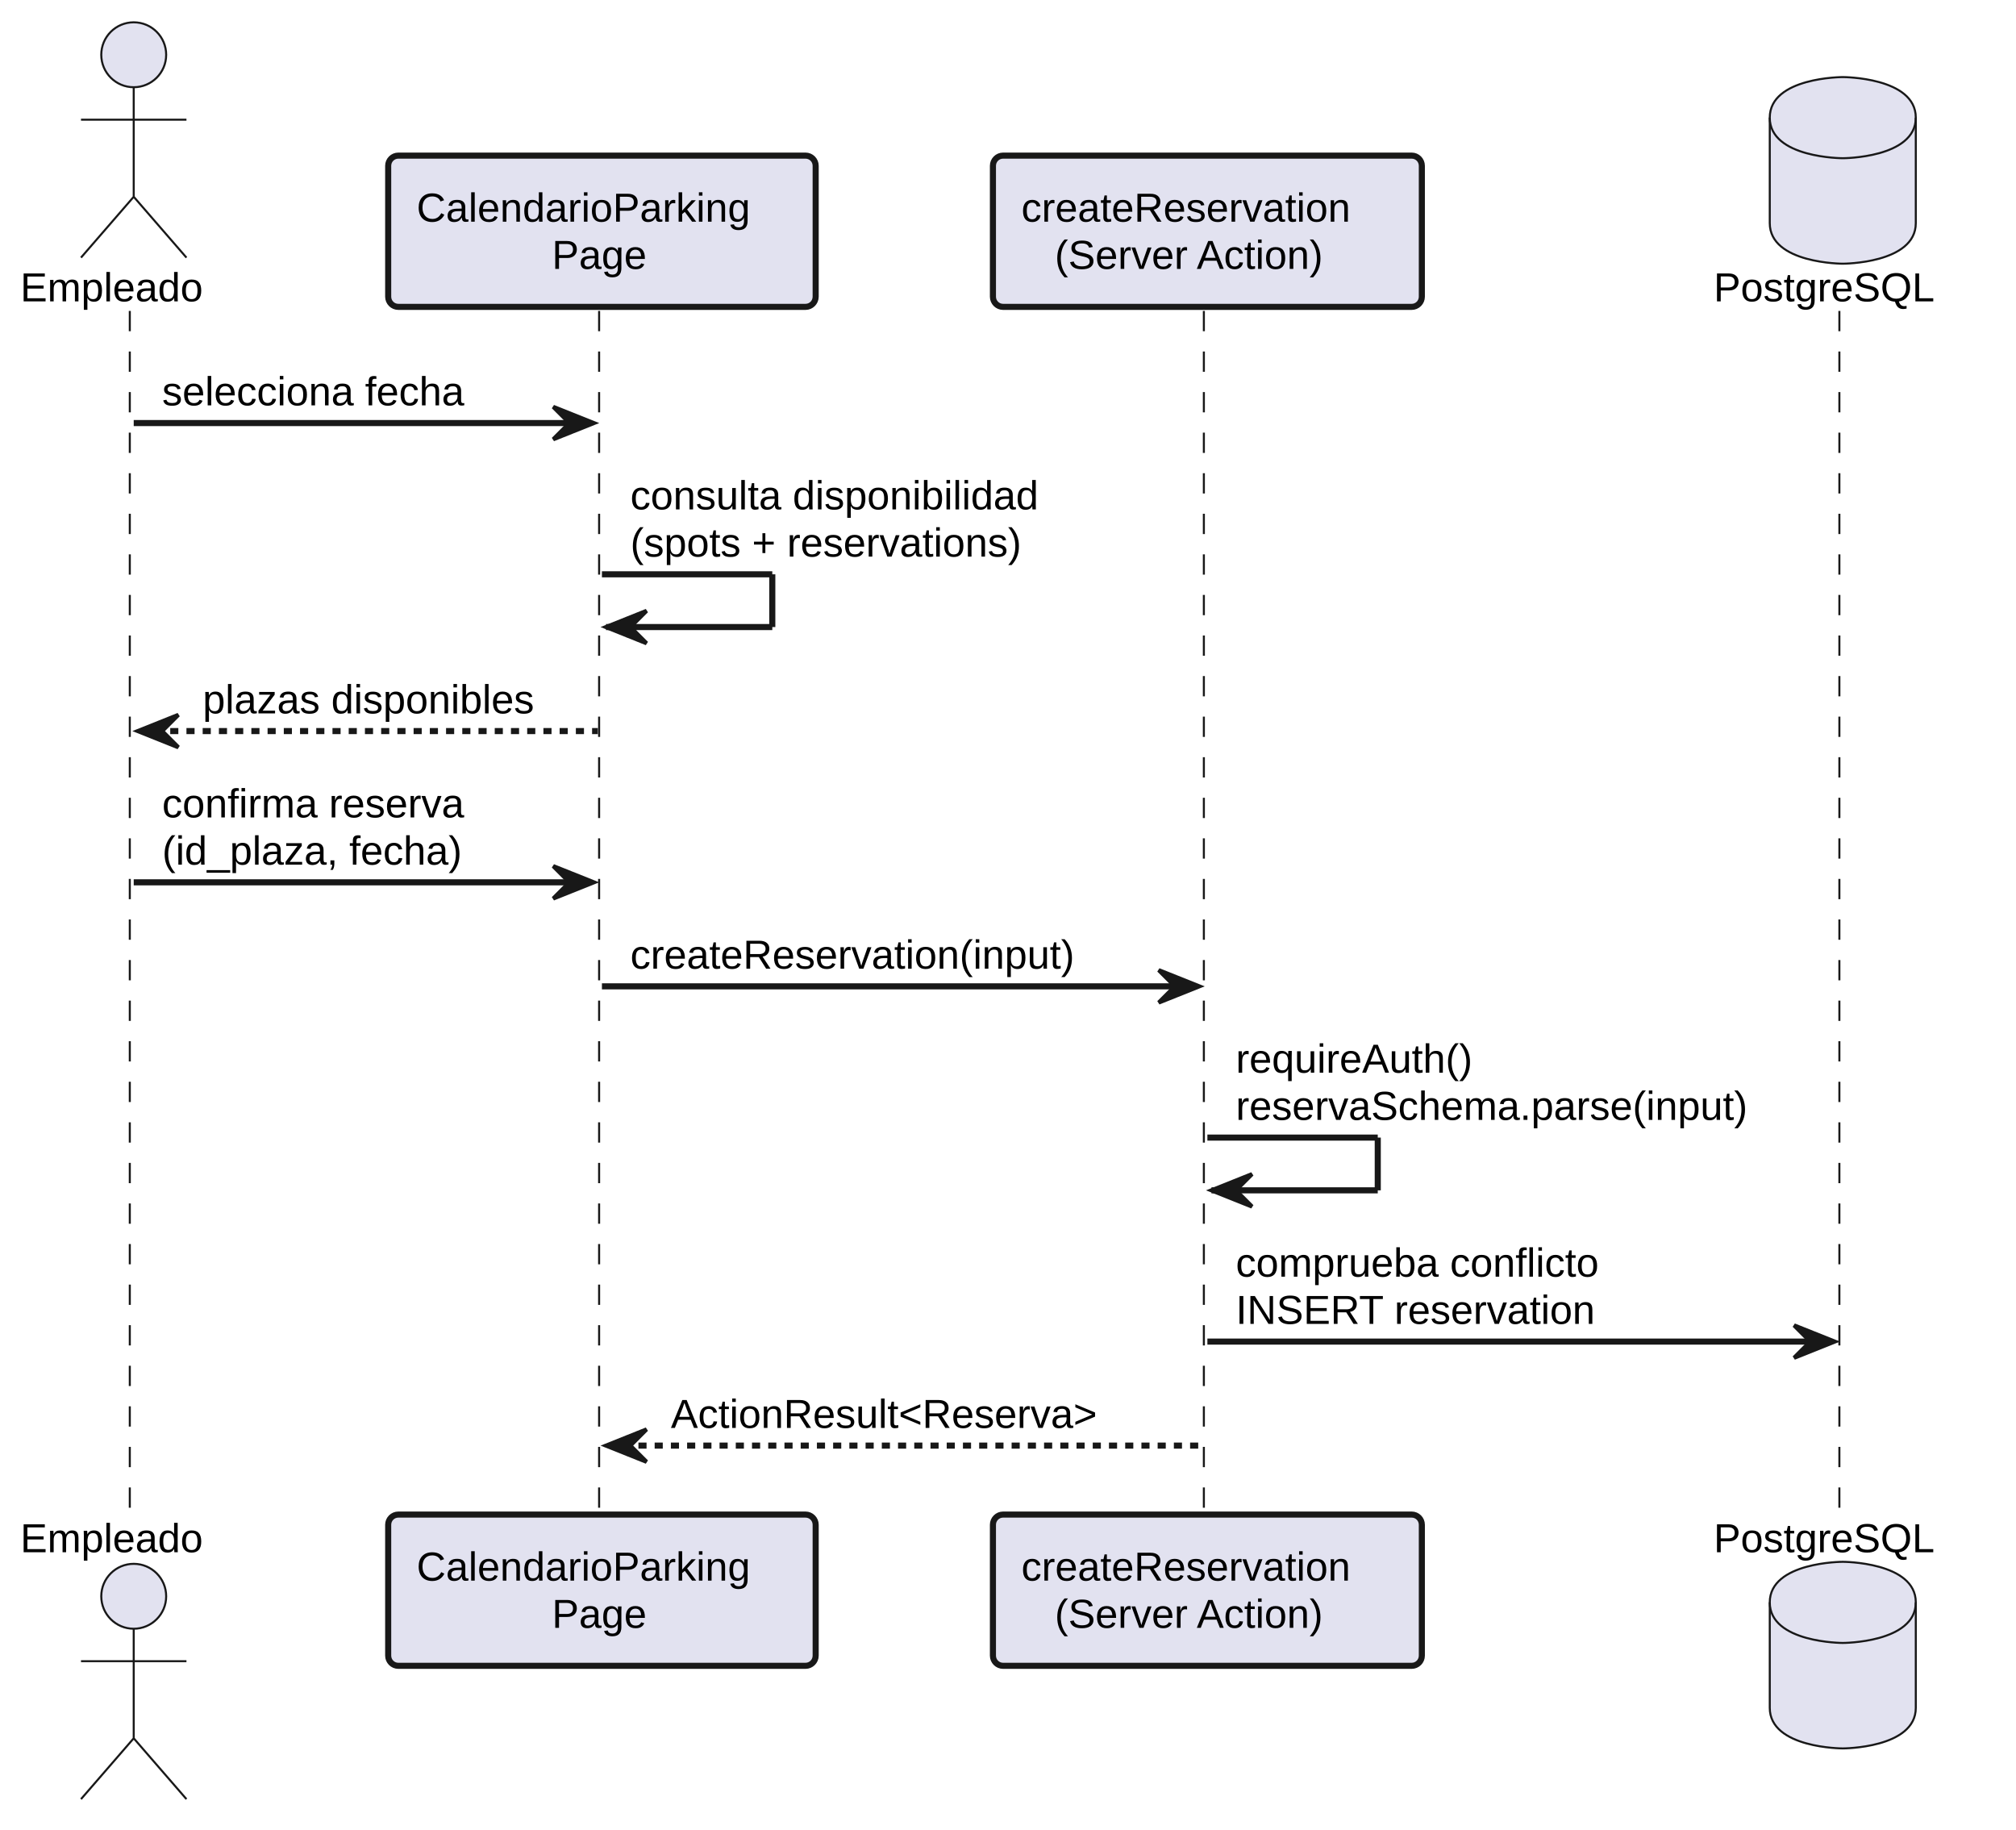
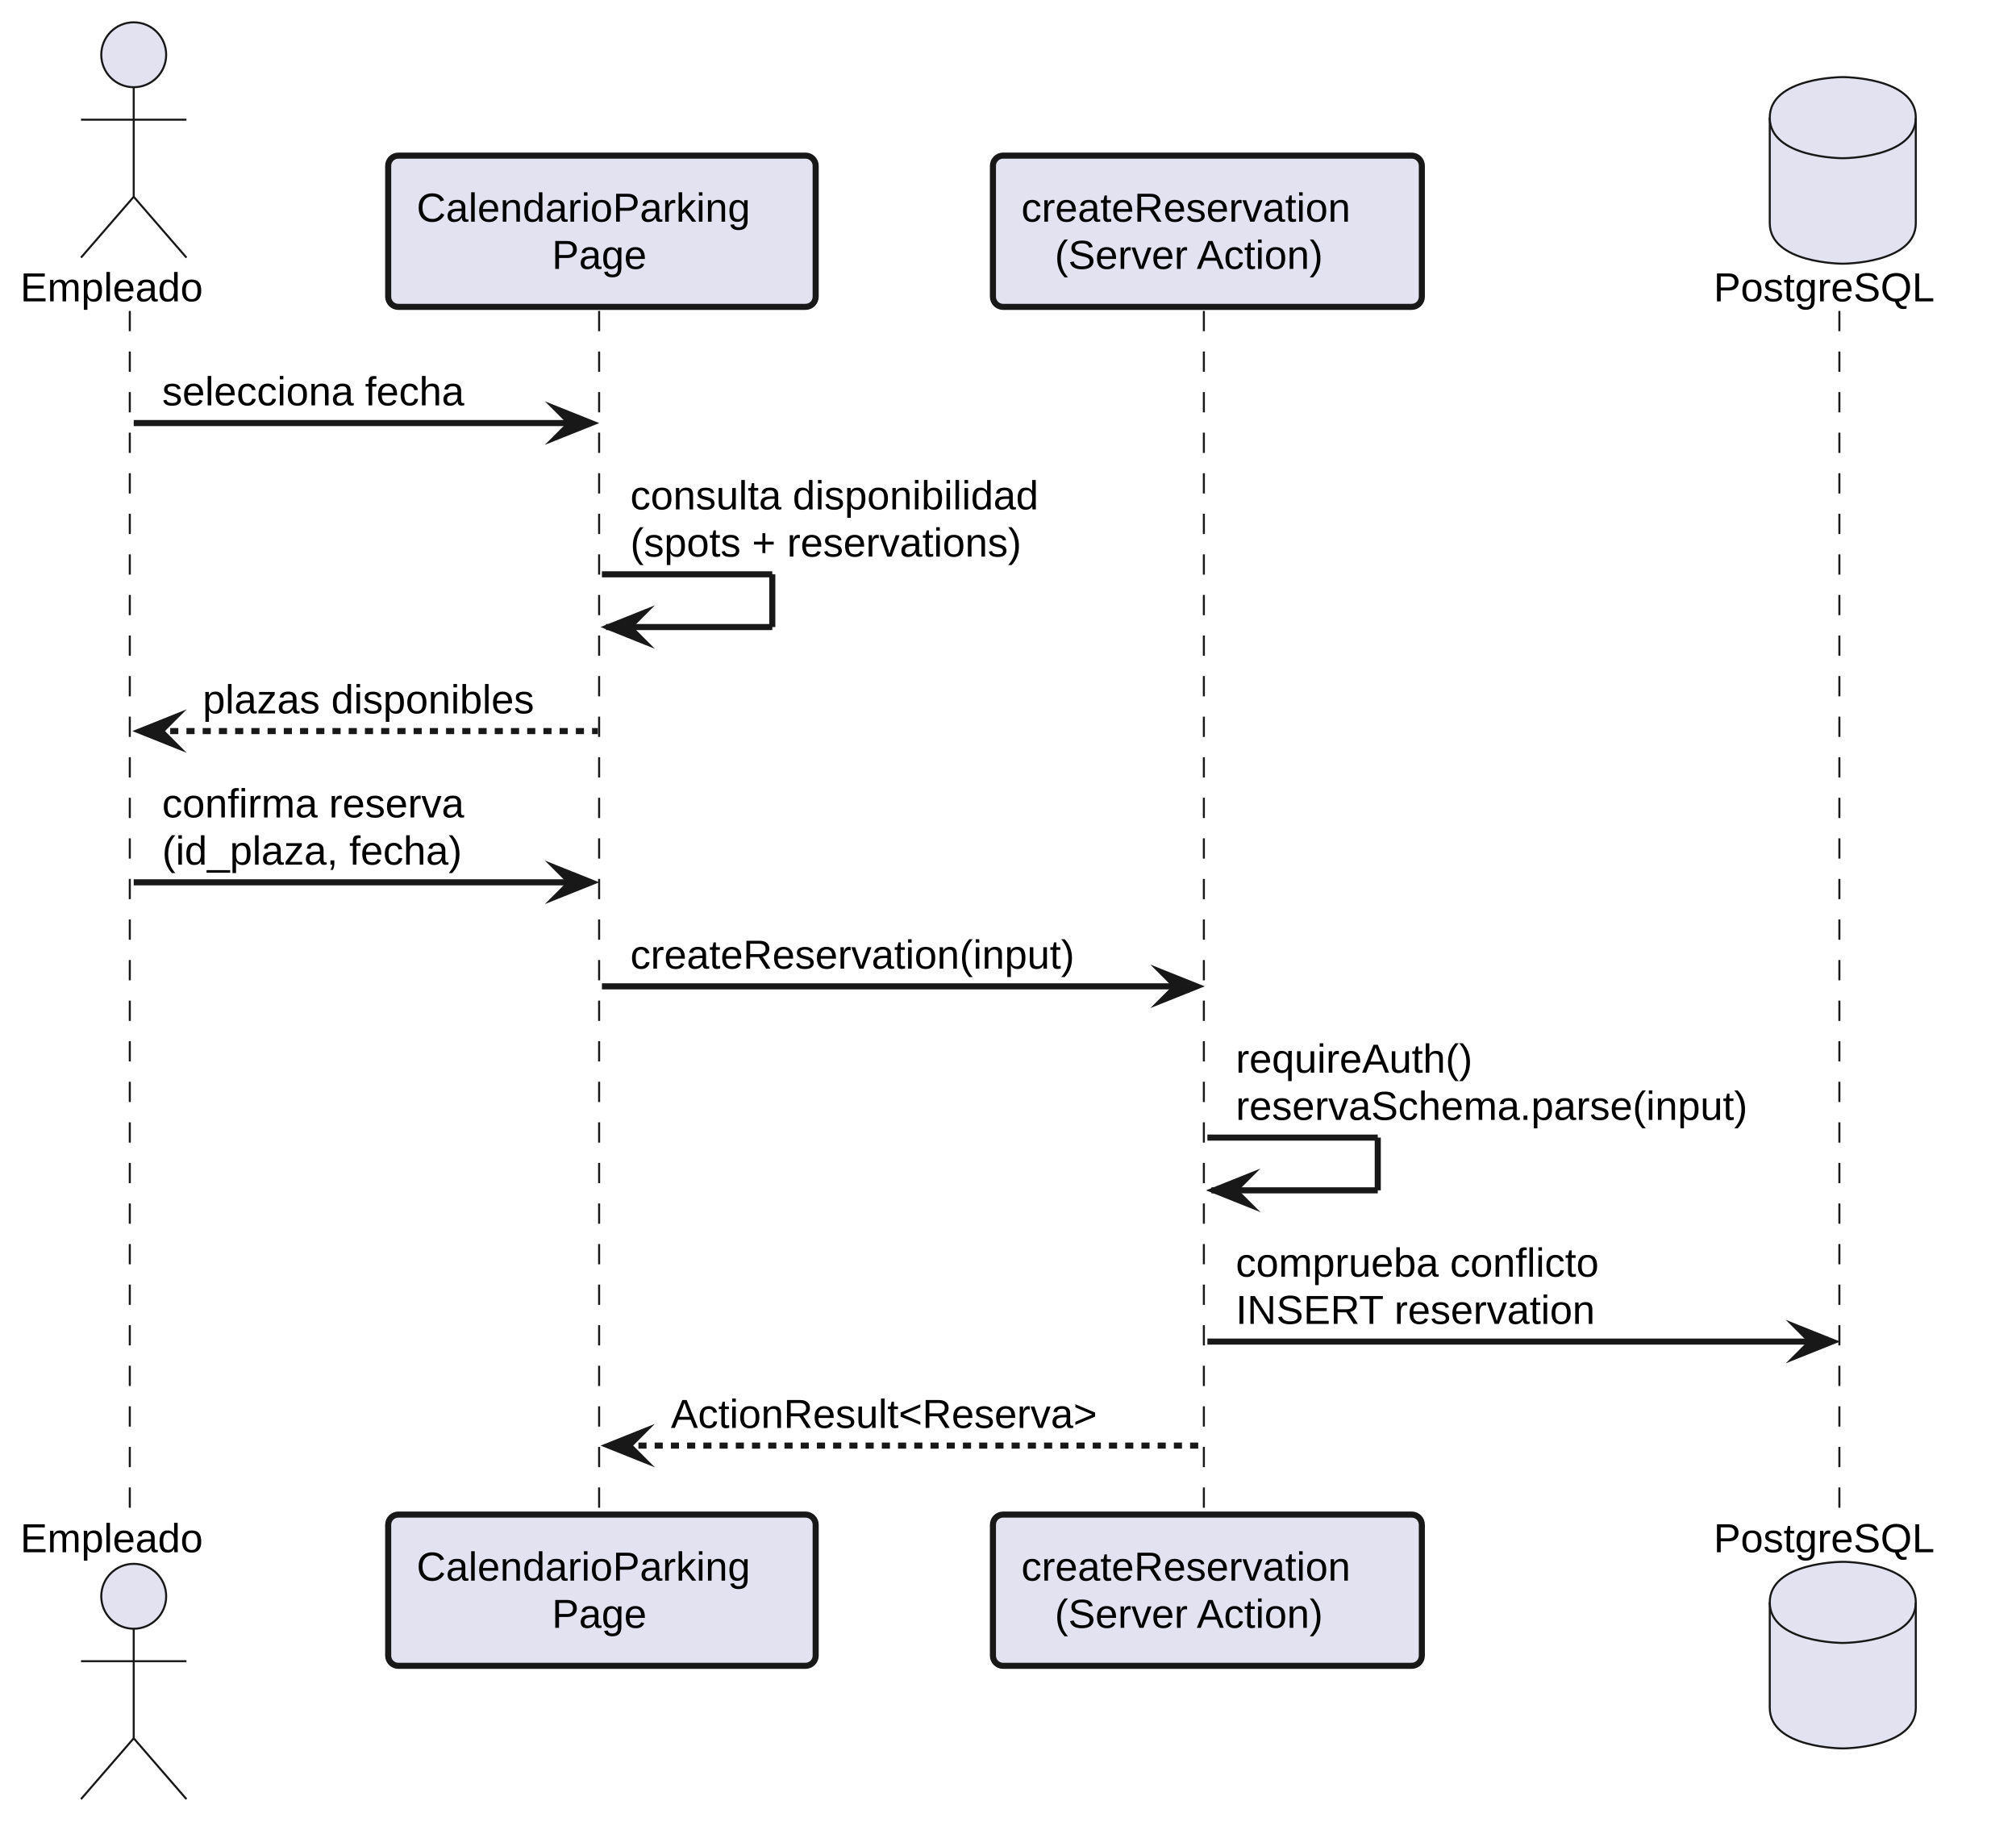
- <svg xmlns="http://www.w3.org/2000/svg" contentStyleType="text/css" data-diagram-type="SEQUENCE" height="451px" preserveAspectRatio="none" style="width:497px;height:451px;;background:#FFFFFF" version="1.1" viewBox="0 0 497 451" width="497px" zoomAndPan="magnify">
+ <svg xmlns="http://www.w3.org/2000/svg" contentStyleType="text/css" data-diagram-type="SEQUENCE" height="451px" preserveAspectRatio="none" style="width:497px;height:451px;background:#FFFFFF;" version="1.1" viewBox="0 0 497 451" width="497px" zoomAndPan="magnify">
  <defs />
  <g>
-     <g class="participant-lifeline" data-entity-uid="part1" data-qualified-name="E" data-source-line="8" id="part1-lifeline">
+     <g class="participant-lifeline" data-entity-uid="part1" data-qualified-name="E" data-source-line="10" id="part1-lifeline">
      <g>
        <rect fill="#000000" fill-opacity="0" height="297.688" width="8" x="28.966" y="76.641" />
        <line style="stroke:#181818;stroke-width:0.5;stroke-dasharray:5,5;" x1="32" x2="32" y1="76.641" y2="374.328" />
      </g>
    </g>
-     <g class="participant-lifeline" data-entity-uid="part2" data-qualified-name="Page" data-source-line="9" id="part2-lifeline">
+     <g class="participant-lifeline" data-entity-uid="part2" data-qualified-name="Page" data-source-line="11" id="part2-lifeline">
      <g>
        <rect fill="#000000" fill-opacity="0" height="297.688" width="8" x="144.392" y="76.641" />
        <line style="stroke:#181818;stroke-width:0.5;stroke-dasharray:5,5;" x1="147.698" x2="147.698" y1="76.641" y2="374.328" />
      </g>
    </g>
-     <g class="participant-lifeline" data-entity-uid="part3" data-qualified-name="Action" data-source-line="10" id="part3-lifeline">
+     <g class="participant-lifeline" data-entity-uid="part3" data-qualified-name="Action" data-source-line="12" id="part3-lifeline">
      <g>
        <rect fill="#000000" fill-opacity="0" height="297.688" width="8" x="293.655" y="76.641" />
        <line style="stroke:#181818;stroke-width:0.5;stroke-dasharray:5,5;" x1="296.786" x2="296.786" y1="76.641" y2="374.328" />
      </g>
    </g>
-     <g class="participant-lifeline" data-entity-uid="part4" data-qualified-name="DB" data-source-line="11" id="part4-lifeline">
+     <g class="participant-lifeline" data-entity-uid="part4" data-qualified-name="DB" data-source-line="13" id="part4-lifeline">
      <g>
        <rect fill="#000000" fill-opacity="0" height="297.688" width="8" x="450.297" y="76.641" />
        <line style="stroke:#181818;stroke-width:0.5;stroke-dasharray:5,5;" x1="453.457" x2="453.457" y1="76.641" y2="374.328" />
      </g>
    </g>
-     <g class="participant participant-head" data-entity-uid="part1" data-qualified-name="E" data-source-line="8" id="part1-head">
+     <g class="participant participant-head" data-entity-uid="part1" data-qualified-name="E" data-source-line="10" id="part1-head">
      <text fill="#000000" font-family="Arial" font-size="10" lengthAdjust="spacing" textLength="49.932" x="5" y="74.282">Empleado</text>
      <ellipse cx="32.966" cy="13.5" fill="#E2E2F0" rx="8" ry="8" style="stroke:#181818;stroke-width:0.5;" />
      <path d="M32.966,21.5 L32.966,48.5 M19.966,29.5 L45.966,29.5 M32.966,48.5 L19.966,63.5 M32.966,48.5 L45.966,63.5" fill="none" style="stroke:#181818;stroke-width:0.5;" />
    </g>
-     <g class="participant participant-tail" data-entity-uid="part1" data-qualified-name="E" data-source-line="8" id="part1-tail">
+     <g class="participant participant-tail" data-entity-uid="part1" data-qualified-name="E" data-source-line="10" id="part1-tail">
      <text fill="#000000" font-family="Arial" font-size="10" lengthAdjust="spacing" textLength="49.932" x="5" y="382.61">Empleado</text>
      <ellipse cx="32.966" cy="393.469" fill="#E2E2F0" rx="8" ry="8" style="stroke:#181818;stroke-width:0.5;" />
      <path d="M32.966,401.469 L32.966,428.469 M19.966,409.469 L45.966,409.469 M32.966,428.469 L19.966,443.469 M32.966,428.469 L45.966,443.469" fill="none" style="stroke:#181818;stroke-width:0.5;" />
    </g>
-     <g class="participant participant-head" data-entity-uid="part2" data-qualified-name="Page" data-source-line="9" id="part2-head">
+     <g class="participant participant-head" data-entity-uid="part2" data-qualified-name="Page" data-source-line="11" id="part2-head">
      <rect fill="#E2E2F0" height="37.281" rx="2.5" ry="2.5" style="stroke:#181818;stroke-width:1.5;" width="105.387" x="95.698" y="38.359" />
      <text fill="#000000" font-family="Arial" font-size="10" lengthAdjust="spacing" textLength="91.387" x="102.698" y="54.642">CalendarioParking</text>
      <text fill="#000000" font-family="Arial" font-size="10" lengthAdjust="spacing" textLength="24.658" x="136.062" y="66.282">Page</text>
    </g>
-     <g class="participant participant-tail" data-entity-uid="part2" data-qualified-name="Page" data-source-line="9" id="part2-tail">
+     <g class="participant participant-tail" data-entity-uid="part2" data-qualified-name="Page" data-source-line="11" id="part2-tail">
      <rect fill="#E2E2F0" height="37.281" rx="2.5" ry="2.5" style="stroke:#181818;stroke-width:1.5;" width="105.387" x="95.698" y="373.328" />
      <text fill="#000000" font-family="Arial" font-size="10" lengthAdjust="spacing" textLength="91.387" x="102.698" y="389.61">CalendarioParking</text>
      <text fill="#000000" font-family="Arial" font-size="10" lengthAdjust="spacing" textLength="24.658" x="136.062" y="401.251">Page</text>
    </g>
-     <g class="participant participant-head" data-entity-uid="part3" data-qualified-name="Action" data-source-line="10" id="part3-head">
+     <g class="participant participant-head" data-entity-uid="part3" data-qualified-name="Action" data-source-line="12" id="part3-head">
      <rect fill="#E2E2F0" height="37.281" rx="2.5" ry="2.5" style="stroke:#181818;stroke-width:1.5;" width="105.738" x="244.786" y="38.359" />
      <text fill="#000000" font-family="Arial" font-size="10" lengthAdjust="spacing" textLength="91.738" x="251.786" y="54.642">createReservation</text>
      <text fill="#000000" font-family="Arial" font-size="10" lengthAdjust="spacing" textLength="75.269" x="260.021" y="66.282">(Server Action)</text>
    </g>
-     <g class="participant participant-tail" data-entity-uid="part3" data-qualified-name="Action" data-source-line="10" id="part3-tail">
+     <g class="participant participant-tail" data-entity-uid="part3" data-qualified-name="Action" data-source-line="12" id="part3-tail">
      <rect fill="#E2E2F0" height="37.281" rx="2.5" ry="2.5" style="stroke:#181818;stroke-width:1.5;" width="105.738" x="244.786" y="373.328" />
      <text fill="#000000" font-family="Arial" font-size="10" lengthAdjust="spacing" textLength="91.738" x="251.786" y="389.61">createReservation</text>
      <text fill="#000000" font-family="Arial" font-size="10" lengthAdjust="spacing" textLength="75.269" x="260.021" y="401.251">(Server Action)</text>
    </g>
-     <g class="participant participant-head" data-entity-uid="part4" data-qualified-name="DB" data-source-line="11" id="part4-head">
+     <g class="participant participant-head" data-entity-uid="part4" data-qualified-name="DB" data-source-line="13" id="part4-head">
      <text fill="#000000" font-family="Arial" font-size="10" lengthAdjust="spacing" textLength="57.681" x="422.457" y="74.282">PostgreSQL</text>
      <path d="M436.297,29 C436.297,19 454.297,19 454.297,19 C454.297,19 472.297,19 472.297,29 L472.297,55 C472.297,65 454.297,65 454.297,65 C454.297,65 436.297,65 436.297,55 L436.297,29" fill="#E2E2F0" style="stroke:#181818;stroke-width:0.5;" />
      <path d="M436.297,29 C436.297,39 454.297,39 454.297,39 C454.297,39 472.297,39 472.297,29" fill="none" style="stroke:#181818;stroke-width:0.5;" />
    </g>
-     <g class="participant participant-tail" data-entity-uid="part4" data-qualified-name="DB" data-source-line="11" id="part4-tail">
+     <g class="participant participant-tail" data-entity-uid="part4" data-qualified-name="DB" data-source-line="13" id="part4-tail">
      <text fill="#000000" font-family="Arial" font-size="10" lengthAdjust="spacing" textLength="57.681" x="422.457" y="382.61">PostgreSQL</text>
      <path d="M436.297,394.969 C436.297,384.969 454.297,384.969 454.297,384.969 C454.297,384.969 472.297,384.969 472.297,394.969 L472.297,420.969 C472.297,430.969 454.297,430.969 454.297,430.969 C454.297,430.969 436.297,430.969 436.297,420.969 L436.297,394.969" fill="#E2E2F0" style="stroke:#181818;stroke-width:0.5;" />
      <path d="M436.297,394.969 C436.297,404.969 454.297,404.969 454.297,404.969 C454.297,404.969 472.297,404.969 472.297,394.969" fill="none" style="stroke:#181818;stroke-width:0.5;" />
    </g>
-     <g class="message" data-entity-1="part1" data-entity-2="part2" data-source-line="13" id="msg1">
-       <polygon fill="#181818" points="136.392,100.281,146.392,104.281,136.392,108.281,140.392,104.281" style="stroke:#181818;stroke-width:1;" />
+     <g class="message" data-entity-1="part1" data-entity-2="part2" data-source-line="15" id="msg1">
+       <polygon fill="#181818" points="136.392,100.281,146.392,104.281,136.392,108.281,140.392,104.281" style="stroke:#181818;stroke-width:1;stroke-linejoin:miter;stroke-miterlimit:10;" />
      <line style="stroke:#181818;stroke-width:1.5;" x1="32.966" x2="142.392" y1="104.281" y2="104.281" />
      <text fill="#000000" font-family="Arial" font-size="10" lengthAdjust="spacing" textLength="83.467" x="39.966" y="99.923">selecciona fecha</text>
    </g>
-     <g class="message" data-entity-1="part2" data-entity-2="part2" data-source-line="15" id="msg2">
+     <g class="message" data-entity-1="part2" data-entity-2="part2" data-source-line="17" id="msg2">
      <line style="stroke:#181818;stroke-width:1.5;" x1="148.392" x2="190.392" y1="141.562" y2="141.562" />
      <line style="stroke:#181818;stroke-width:1.5;" x1="190.392" x2="190.392" y1="141.562" y2="154.562" />
      <line style="stroke:#181818;stroke-width:1.5;" x1="149.392" x2="190.392" y1="154.562" y2="154.562" />
-       <polygon fill="#181818" points="159.392,150.562,149.392,154.562,159.392,158.562,155.392,154.562" style="stroke:#181818;stroke-width:1;" />
+       <polygon fill="#181818" points="159.392,150.562,149.392,154.562,159.392,158.562,155.392,154.562" style="stroke:#181818;stroke-width:1;stroke-linejoin:miter;stroke-miterlimit:10;" />
      <text fill="#000000" font-family="Arial" font-size="10" lengthAdjust="spacing" textLength="114.932" x="155.392" y="125.564">consulta disponibilidad</text>
      <text fill="#000000" font-family="Arial" font-size="10" lengthAdjust="spacing" textLength="111.494" x="155.392" y="137.204">(spots + reservations)</text>
    </g>
-     <g class="message" data-entity-1="part2" data-entity-2="part1" data-source-line="17" id="msg3">
-       <polygon fill="#181818" points="43.966,176.203,33.966,180.203,43.966,184.203,39.966,180.203" style="stroke:#181818;stroke-width:1;" />
+     <g class="message" data-entity-1="part2" data-entity-2="part1" data-source-line="19" id="msg3">
+       <polygon fill="#181818" points="43.966,176.203,33.966,180.203,43.966,184.203,39.966,180.203" style="stroke:#181818;stroke-width:1;stroke-linejoin:miter;stroke-miterlimit:10;" />
      <line style="stroke:#181818;stroke-width:1.5;stroke-dasharray:2,2;" x1="37.966" x2="147.392" y1="180.203" y2="180.203" />
      <text fill="#000000" font-family="Arial" font-size="10" lengthAdjust="spacing" textLength="91.426" x="49.966" y="175.845">plazas disponibles</text>
    </g>
-     <g class="message" data-entity-1="part1" data-entity-2="part2" data-source-line="19" id="msg4">
-       <polygon fill="#181818" points="136.392,213.484,146.392,217.484,136.392,221.484,140.392,217.484" style="stroke:#181818;stroke-width:1;" />
+     <g class="message" data-entity-1="part1" data-entity-2="part2" data-source-line="21" id="msg4">
+       <polygon fill="#181818" points="136.392,213.484,146.392,217.484,136.392,221.484,140.392,217.484" style="stroke:#181818;stroke-width:1;stroke-linejoin:miter;stroke-miterlimit:10;" />
      <line style="stroke:#181818;stroke-width:1.5;" x1="32.966" x2="142.392" y1="217.484" y2="217.484" />
      <text fill="#000000" font-family="Arial" font-size="10" lengthAdjust="spacing" textLength="85.195" x="39.966" y="201.485">confirma reserva</text>
      <text fill="#000000" font-family="Arial" font-size="10" lengthAdjust="spacing" textLength="82.554" x="39.966" y="213.126">(id_plaza, fecha)</text>
    </g>
-     <g class="message" data-entity-1="part2" data-entity-2="part3" data-source-line="21" id="msg5">
-       <polygon fill="#181818" points="285.655,239.125,295.655,243.125,285.655,247.125,289.655,243.125" style="stroke:#181818;stroke-width:1;" />
+     <g class="message" data-entity-1="part2" data-entity-2="part3" data-source-line="23" id="msg5">
+       <polygon fill="#181818" points="285.655,239.125,295.655,243.125,285.655,247.125,289.655,243.125" style="stroke:#181818;stroke-width:1;stroke-linejoin:miter;stroke-miterlimit:10;" />
      <line style="stroke:#181818;stroke-width:1.5;" x1="148.392" x2="291.655" y1="243.125" y2="243.125" />
      <text fill="#000000" font-family="Arial" font-size="10" lengthAdjust="spacing" textLength="125.264" x="155.392" y="238.767">createReservation(input)</text>
    </g>
-     <g class="message" data-entity-1="part3" data-entity-2="part3" data-source-line="23" id="msg6">
+     <g class="message" data-entity-1="part3" data-entity-2="part3" data-source-line="25" id="msg6">
      <line style="stroke:#181818;stroke-width:1.5;" x1="297.655" x2="339.655" y1="280.406" y2="280.406" />
      <line style="stroke:#181818;stroke-width:1.5;" x1="339.655" x2="339.655" y1="280.406" y2="293.406" />
      <line style="stroke:#181818;stroke-width:1.5;" x1="298.655" x2="339.655" y1="293.406" y2="293.406" />
-       <polygon fill="#181818" points="308.655,289.406,298.655,293.406,308.655,297.406,304.655,293.406" style="stroke:#181818;stroke-width:1;" />
+       <polygon fill="#181818" points="308.655,289.406,298.655,293.406,308.655,297.406,304.655,293.406" style="stroke:#181818;stroke-width:1;stroke-linejoin:miter;stroke-miterlimit:10;" />
      <text fill="#000000" font-family="Arial" font-size="10" lengthAdjust="spacing" textLength="67.231" x="304.655" y="264.407">requireAuth()</text>
      <text fill="#000000" font-family="Arial" font-size="10" lengthAdjust="spacing" textLength="142.642" x="304.655" y="276.048">reservaSchema.parse(input)</text>
    </g>
-     <g class="message" data-entity-1="part3" data-entity-2="part4" data-source-line="25" id="msg7">
-       <polygon fill="#181818" points="442.297,326.688,452.297,330.688,442.297,334.688,446.297,330.688" style="stroke:#181818;stroke-width:1;" />
+     <g class="message" data-entity-1="part3" data-entity-2="part4" data-source-line="27" id="msg7">
+       <polygon fill="#181818" points="442.297,326.688,452.297,330.688,442.297,334.688,446.297,330.688" style="stroke:#181818;stroke-width:1;stroke-linejoin:miter;stroke-miterlimit:10;" />
      <line style="stroke:#181818;stroke-width:1.5;" x1="297.655" x2="448.297" y1="330.688" y2="330.688" />
      <text fill="#000000" font-family="Arial" font-size="10" lengthAdjust="spacing" textLength="102.529" x="304.655" y="314.688">comprueba conflicto</text>
      <text fill="#000000" font-family="Arial" font-size="10" lengthAdjust="spacing" textLength="96.269" x="304.655" y="326.329">INSERT reservation</text>
    </g>
-     <g class="message" data-entity-1="part3" data-entity-2="part2" data-source-line="27" id="msg8">
-       <polygon fill="#181818" points="159.392,352.328,149.392,356.328,159.392,360.328,155.392,356.328" style="stroke:#181818;stroke-width:1;" />
+     <g class="message" data-entity-1="part3" data-entity-2="part2" data-source-line="29" id="msg8">
+       <polygon fill="#181818" points="159.392,352.328,149.392,356.328,159.392,360.328,155.392,356.328" style="stroke:#181818;stroke-width:1;stroke-linejoin:miter;stroke-miterlimit:10;" />
      <line style="stroke:#181818;stroke-width:1.5;stroke-dasharray:2,2;" x1="153.392" x2="296.655" y1="356.328" y2="356.328" />
      <text fill="#000000" font-family="Arial" font-size="10" lengthAdjust="spacing" textLength="120.22" x="165.392" y="351.97">ActionResult&lt;Reserva&gt;</text>
    </g>
  </g>
</svg>
